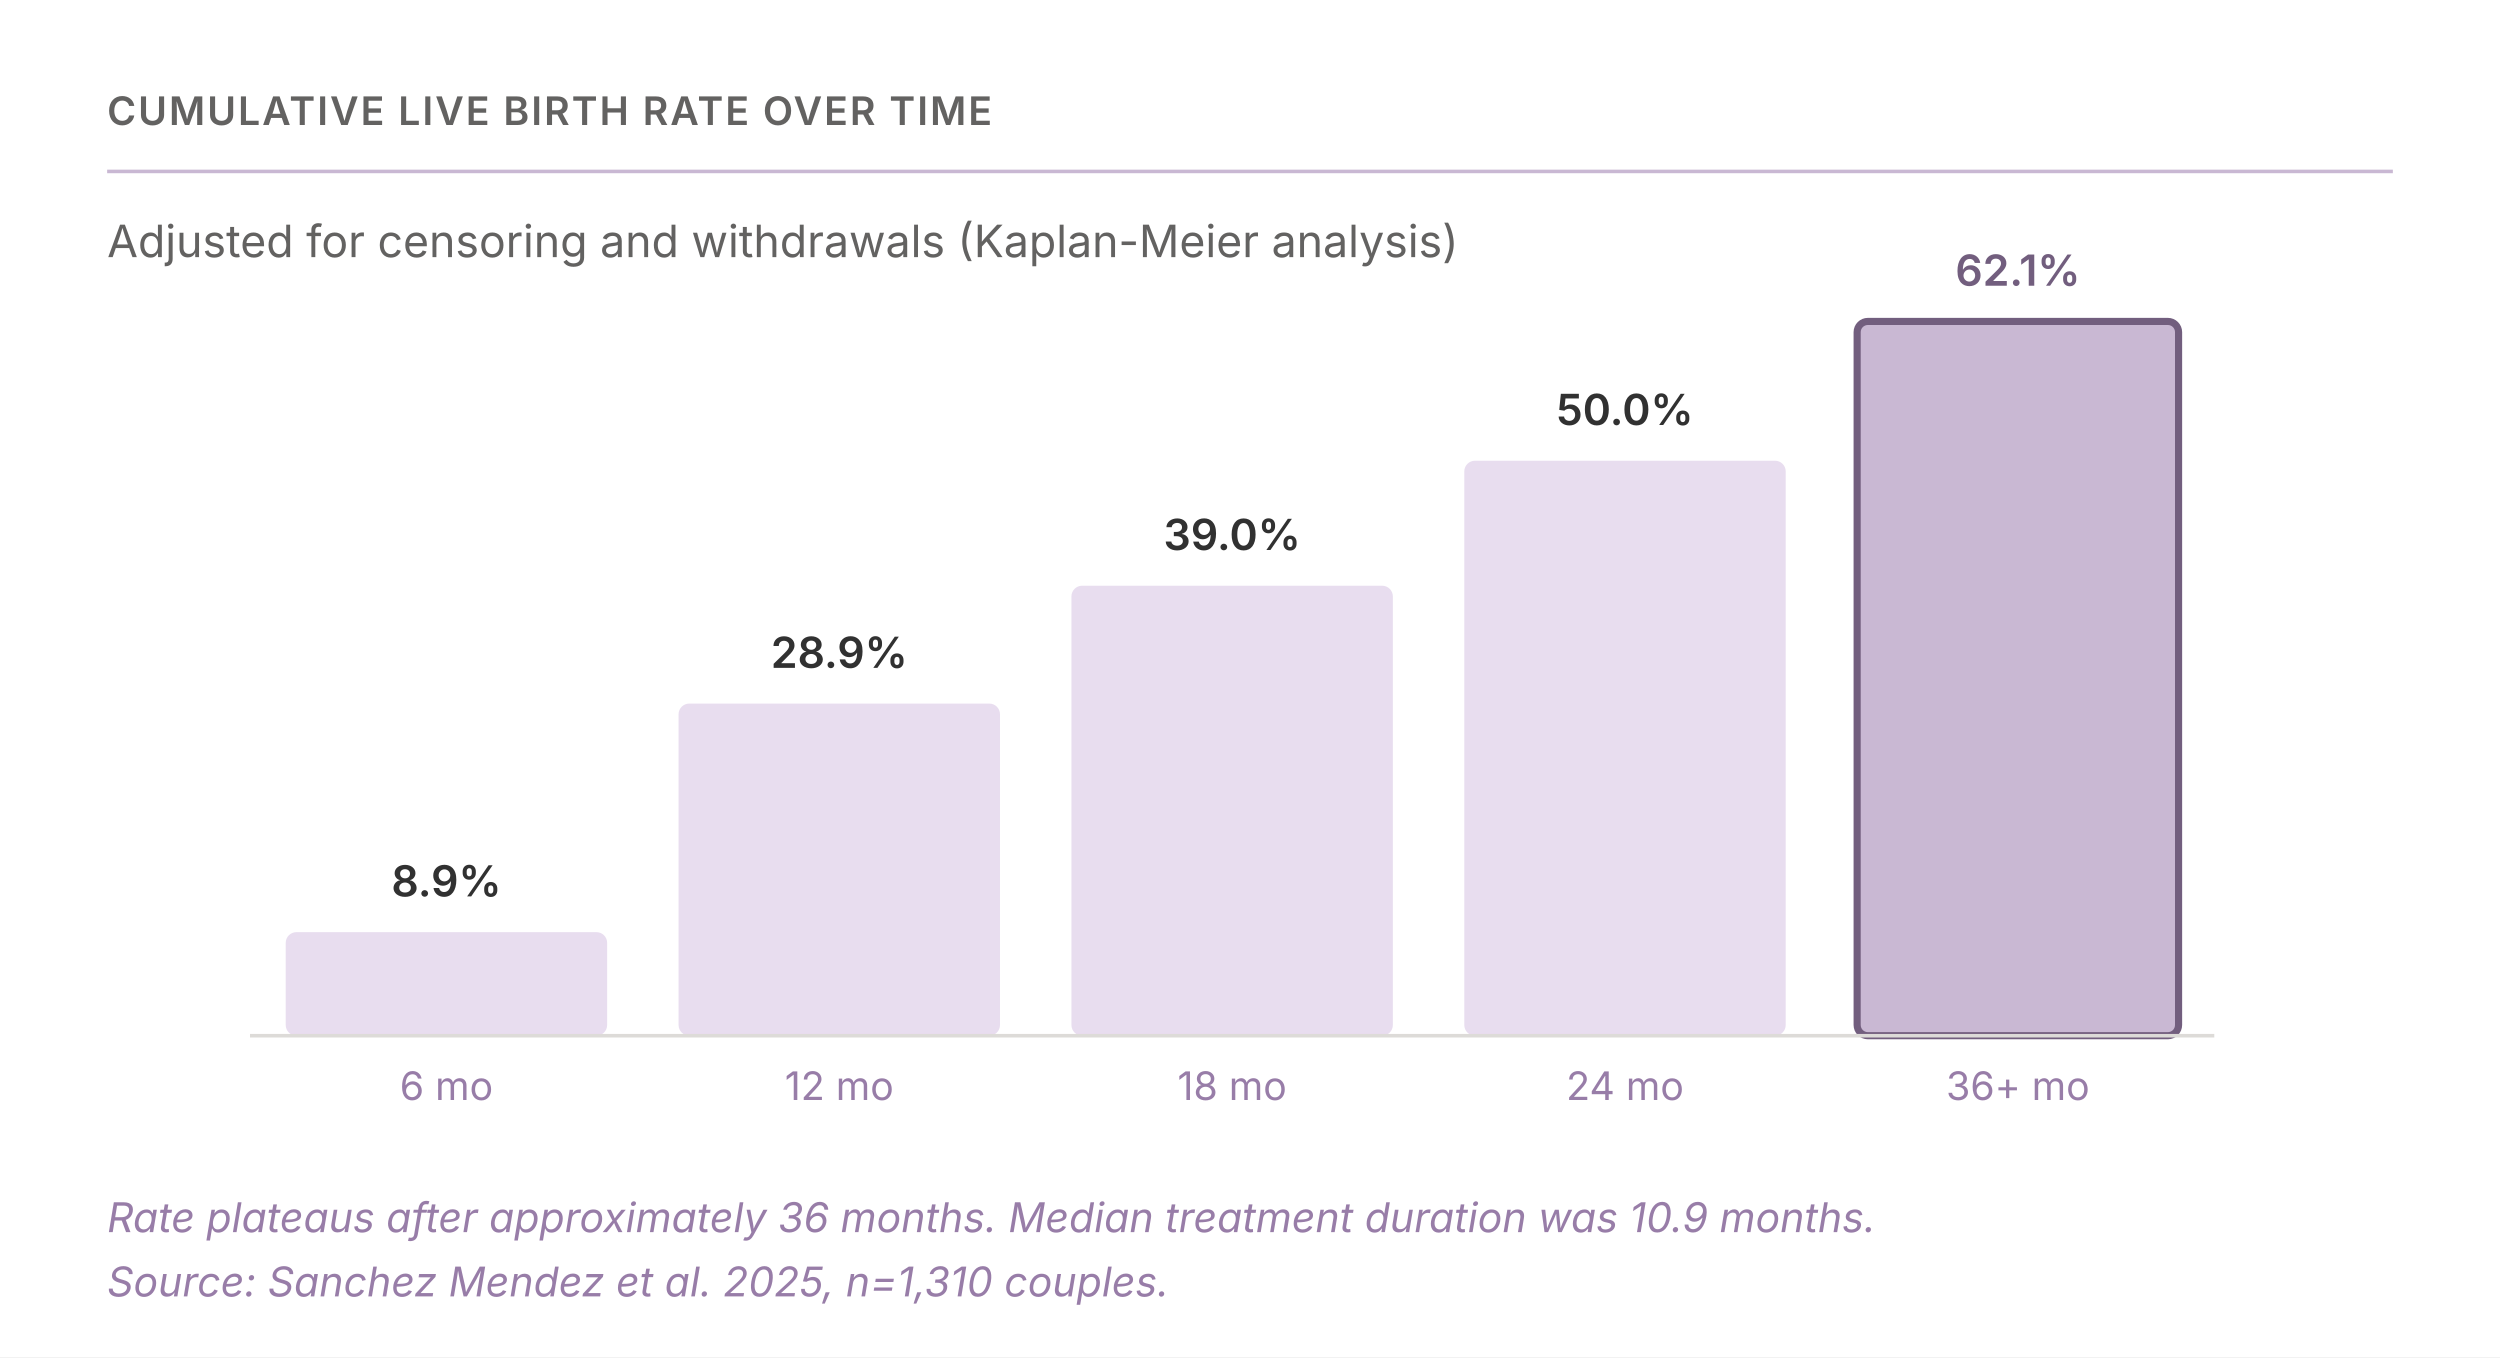
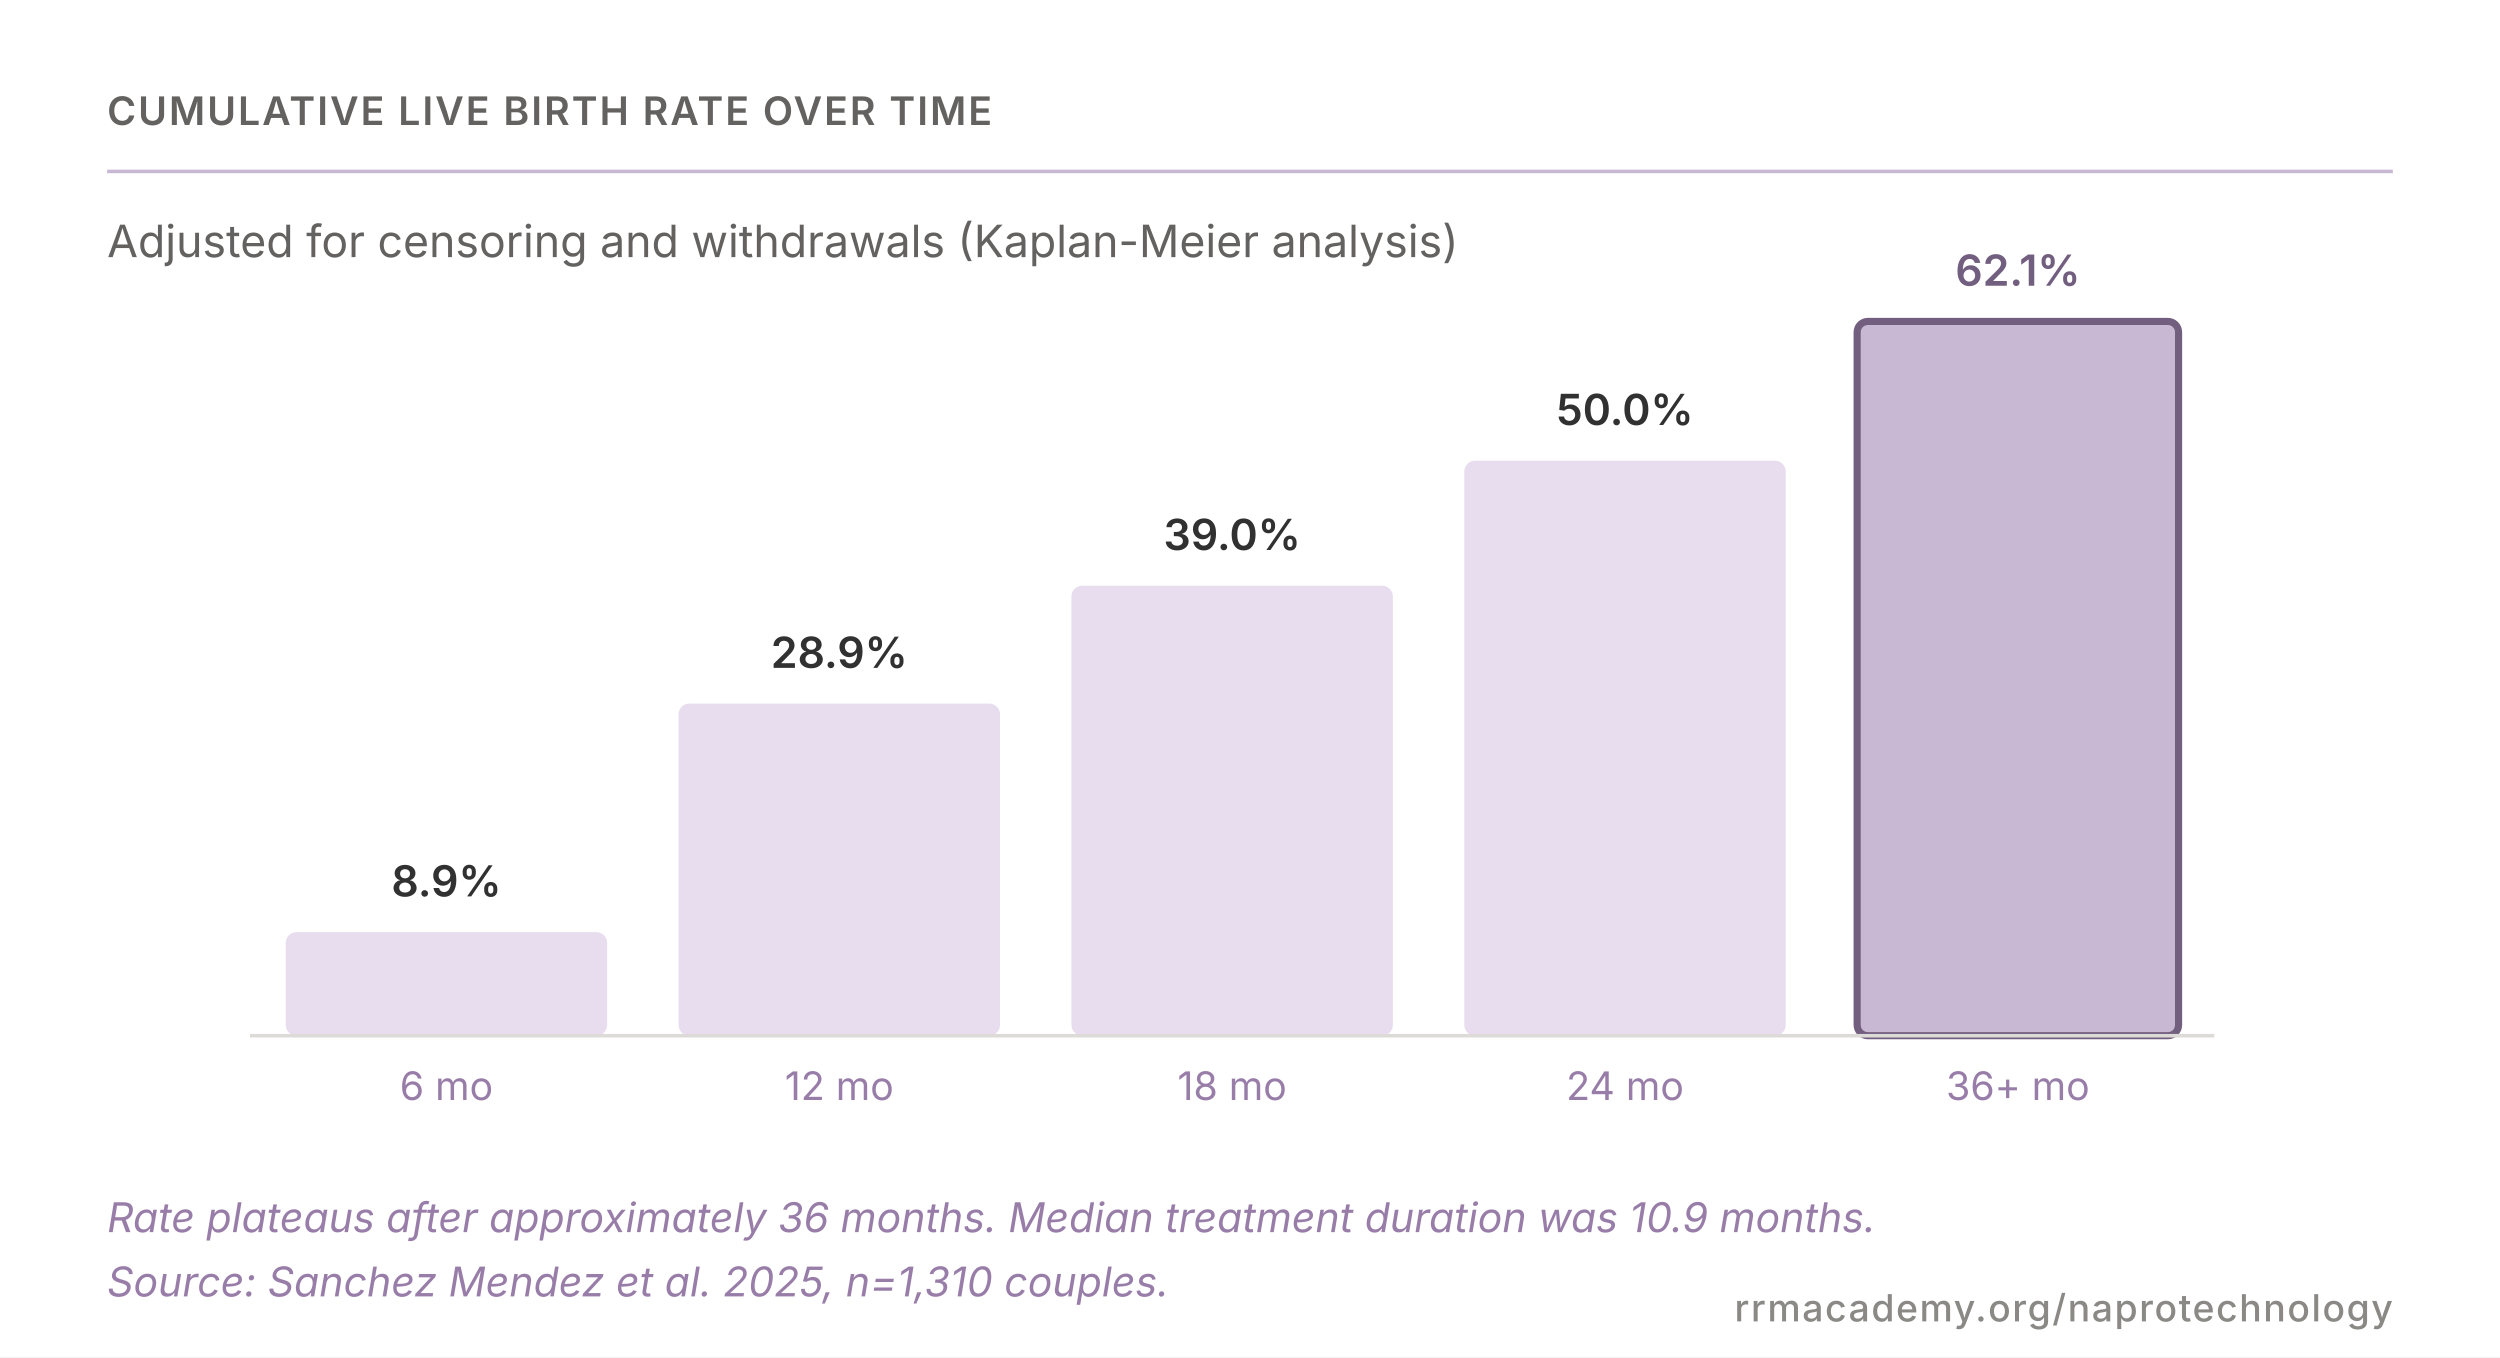
<svg xmlns="http://www.w3.org/2000/svg" viewBox="0 0 700 380" role="img" aria-label="Cumulative NaProTechnology live birth rate over time">
  <style>
    .heading { font-family: 'Inter', sans-serif; font-size: 11px; font-weight: 600; fill: #636261; letter-spacing: 0.05em; }
    .divider { stroke: #c9b8d3; stroke-width: 1; }
    .subtitle { font-family: 'Inter', sans-serif; font-size: 12.5px; font-weight: 400; fill: #636261; }
    .bar { fill: #e8ddef; }
    .bar-final { fill: #c9b8d3; stroke: #725e7e; stroke-width: 2; }
    .val { font-family: 'Inter', sans-serif; font-size: 12px; font-weight: 600; fill: #313131; text-anchor: middle; }
    .val-final { fill: #725e7e; }
    .axis-label { font-family: 'Inter', sans-serif; font-size: 11px; font-weight: 400; fill: #987da8; text-anchor: middle; }
    .caption { font-family: 'Inter', sans-serif; font-size: 11.5px; font-style: italic; fill: #987da8; }
+     .attribution { font-family: 'Inter', sans-serif; font-size: 10.5px; font-weight: 500; fill: #8a8985; letter-spacing: 0.04em; text-anchor: end; }
  </style>
  <rect width="700" height="380" fill="white" />
  <text x="30" y="35" class="heading">CUMULATIVE LIVE BIRTH RATE OVER TIME</text>
  <line x1="30" y1="48" x2="670" y2="48" class="divider" />
  <text x="30" y="72" class="subtitle">Adjusted for censoring and withdrawals (Kaplan-Meier analysis)</text>
  <rect x="80" y="261" width="90" height="29" rx="3" class="bar" />
  <text x="125" y="251" class="val">8.9%</text>
  <text x="125" y="308" class="axis-label">6 mo</text>
  <rect x="190" y="197" width="90" height="93" rx="3" class="bar" />
  <text x="235" y="187" class="val">28.9%</text>
  <text x="235" y="308" class="axis-label">12 mo</text>
  <rect x="300" y="164" width="90" height="126" rx="3" class="bar" />
  <text x="345" y="154" class="val">39.0%</text>
  <text x="345" y="308" class="axis-label">18 mo</text>
  <rect x="410" y="129" width="90" height="161" rx="3" class="bar" />
  <text x="455" y="119" class="val">50.0%</text>
  <text x="455" y="308" class="axis-label">24 mo</text>
  <rect x="520" y="90" width="90" height="200" rx="3" class="bar-final" />
  <text x="565" y="80" class="val val-final">62.1%</text>
  <text x="565" y="308" class="axis-label">36+ mo</text>
  <line x1="70" y1="290" x2="620" y2="290" stroke="#dddbd8" stroke-width="1" />
  <text x="30" y="345" class="caption">Rate plateaus after approximately 36 months. Median treatment duration was 10.9 months.</text>
  <text x="30" y="363" class="caption">Source: Sanchez Mendez et al. 2025, n=1,310 couples.</text>
+   <text x="670" y="370" class="attribution">rrmacademy.org/naprotechnology</text>
</svg>
